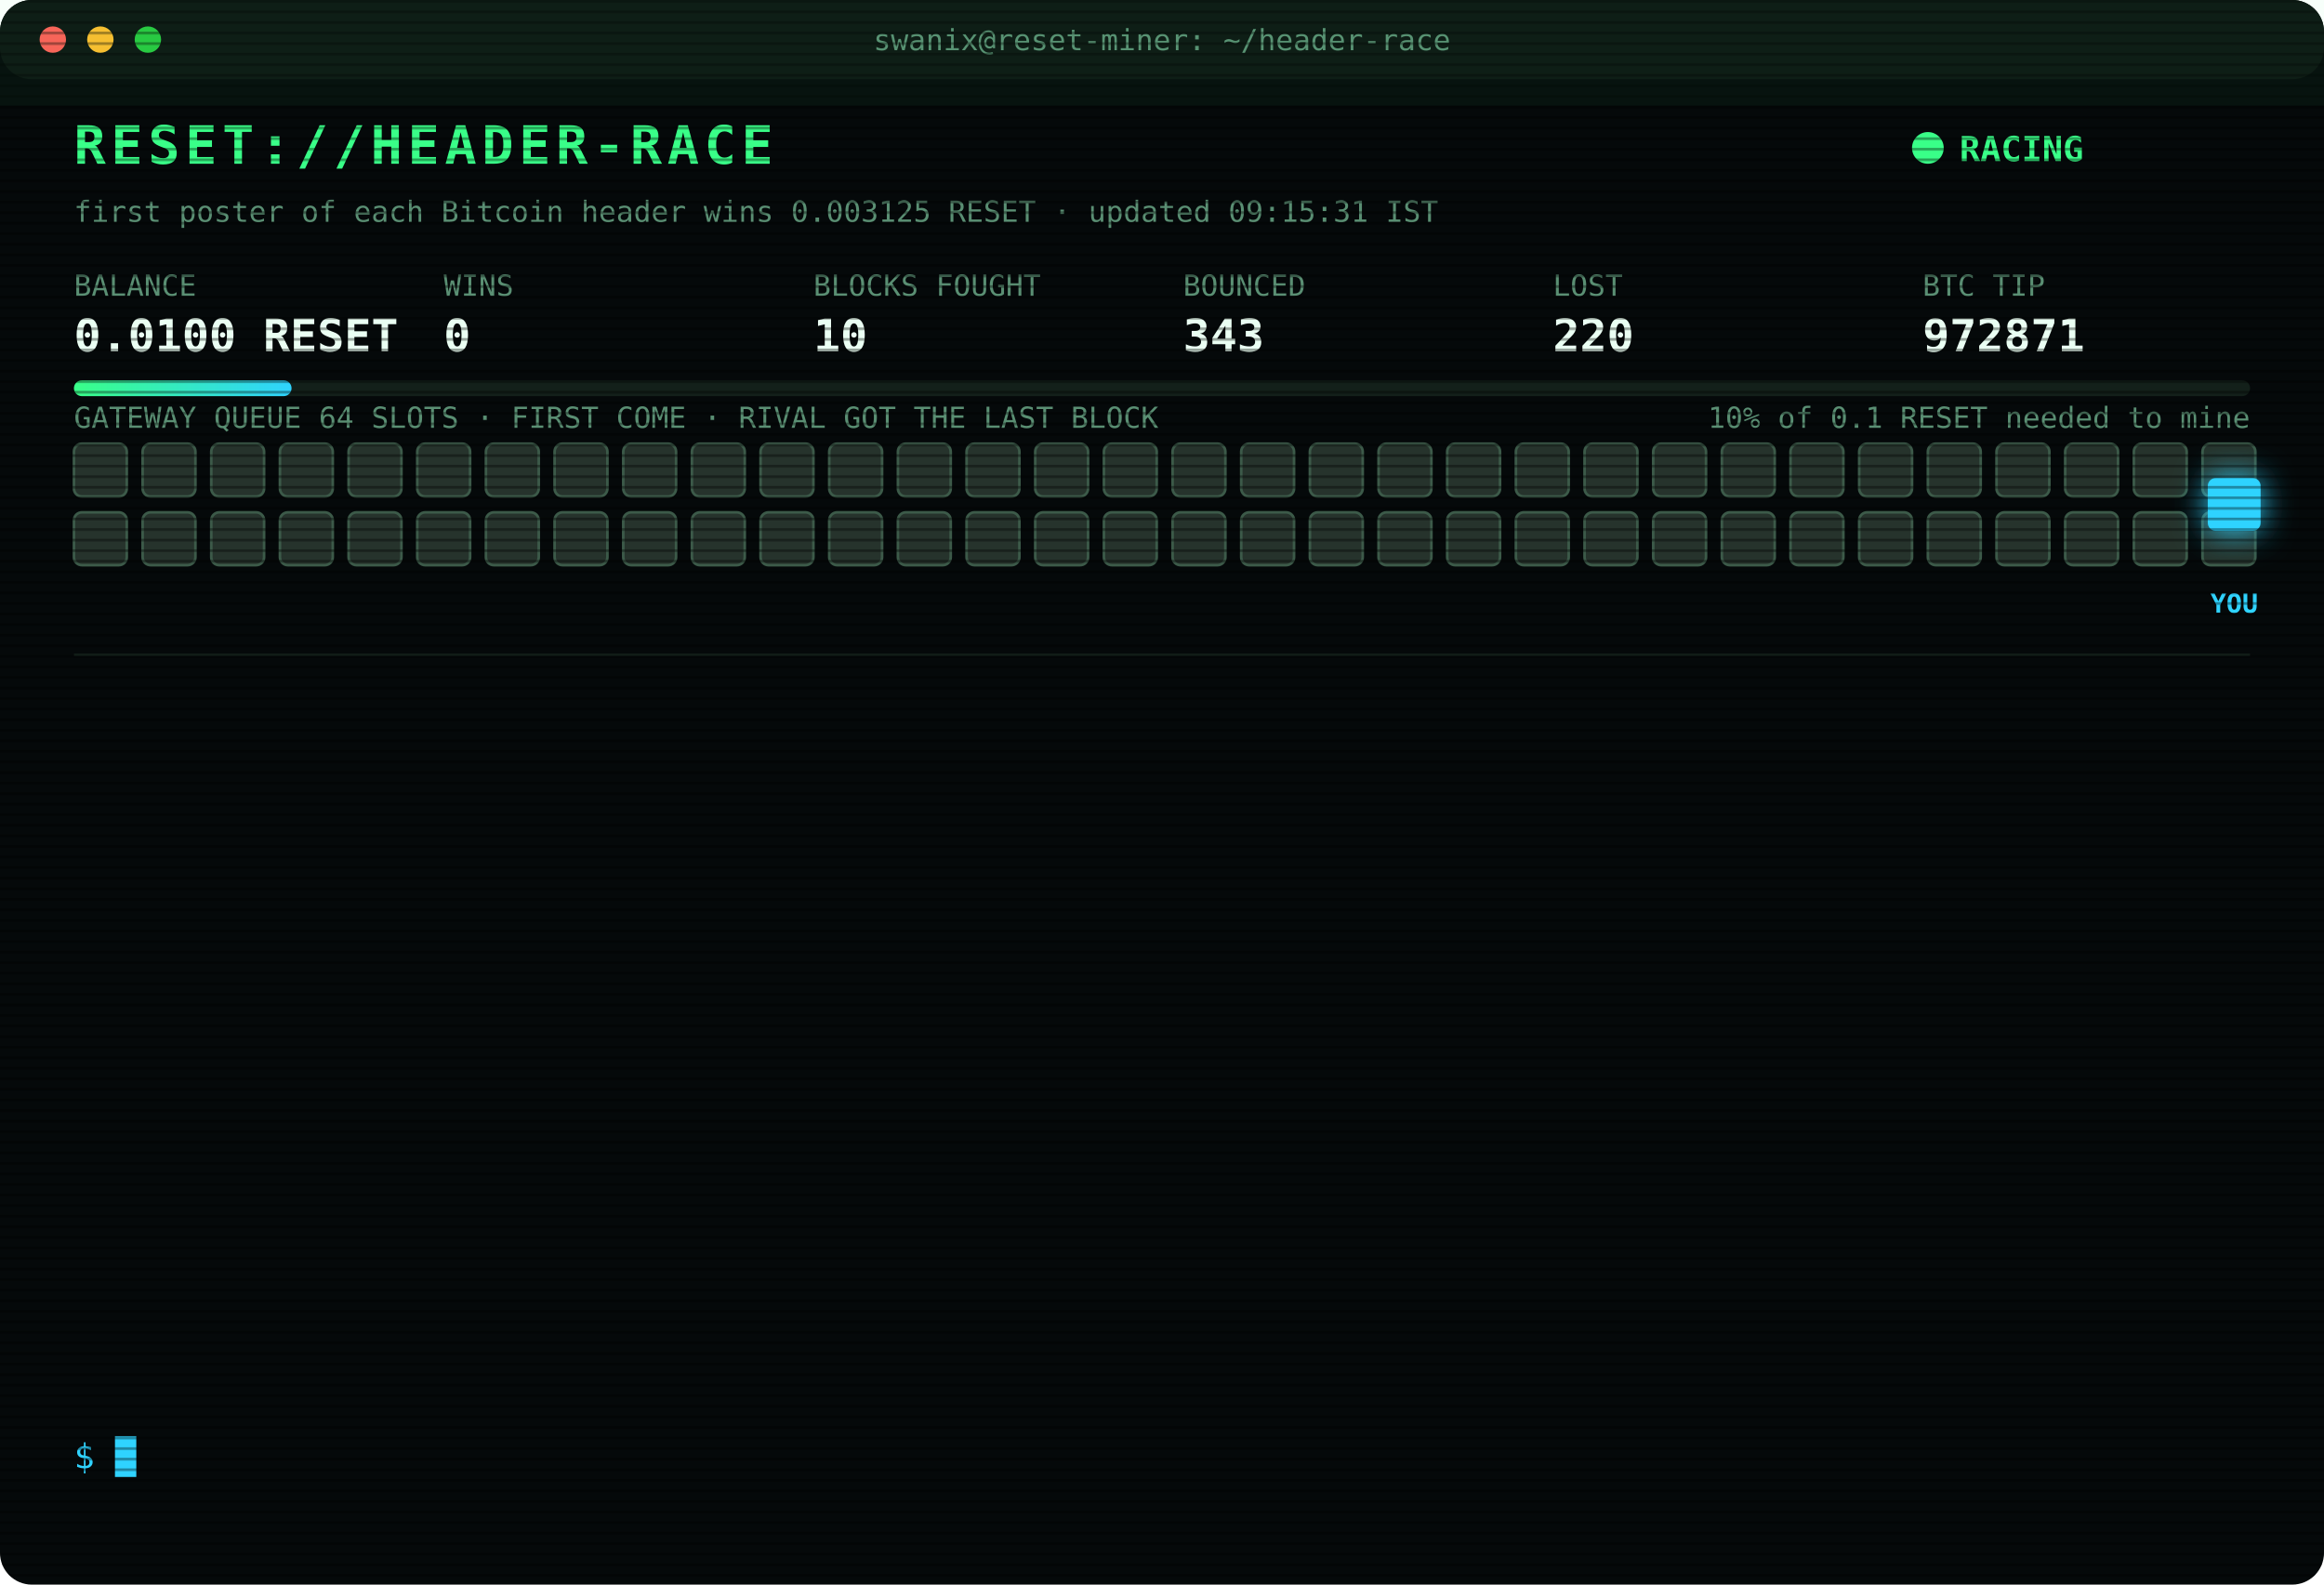
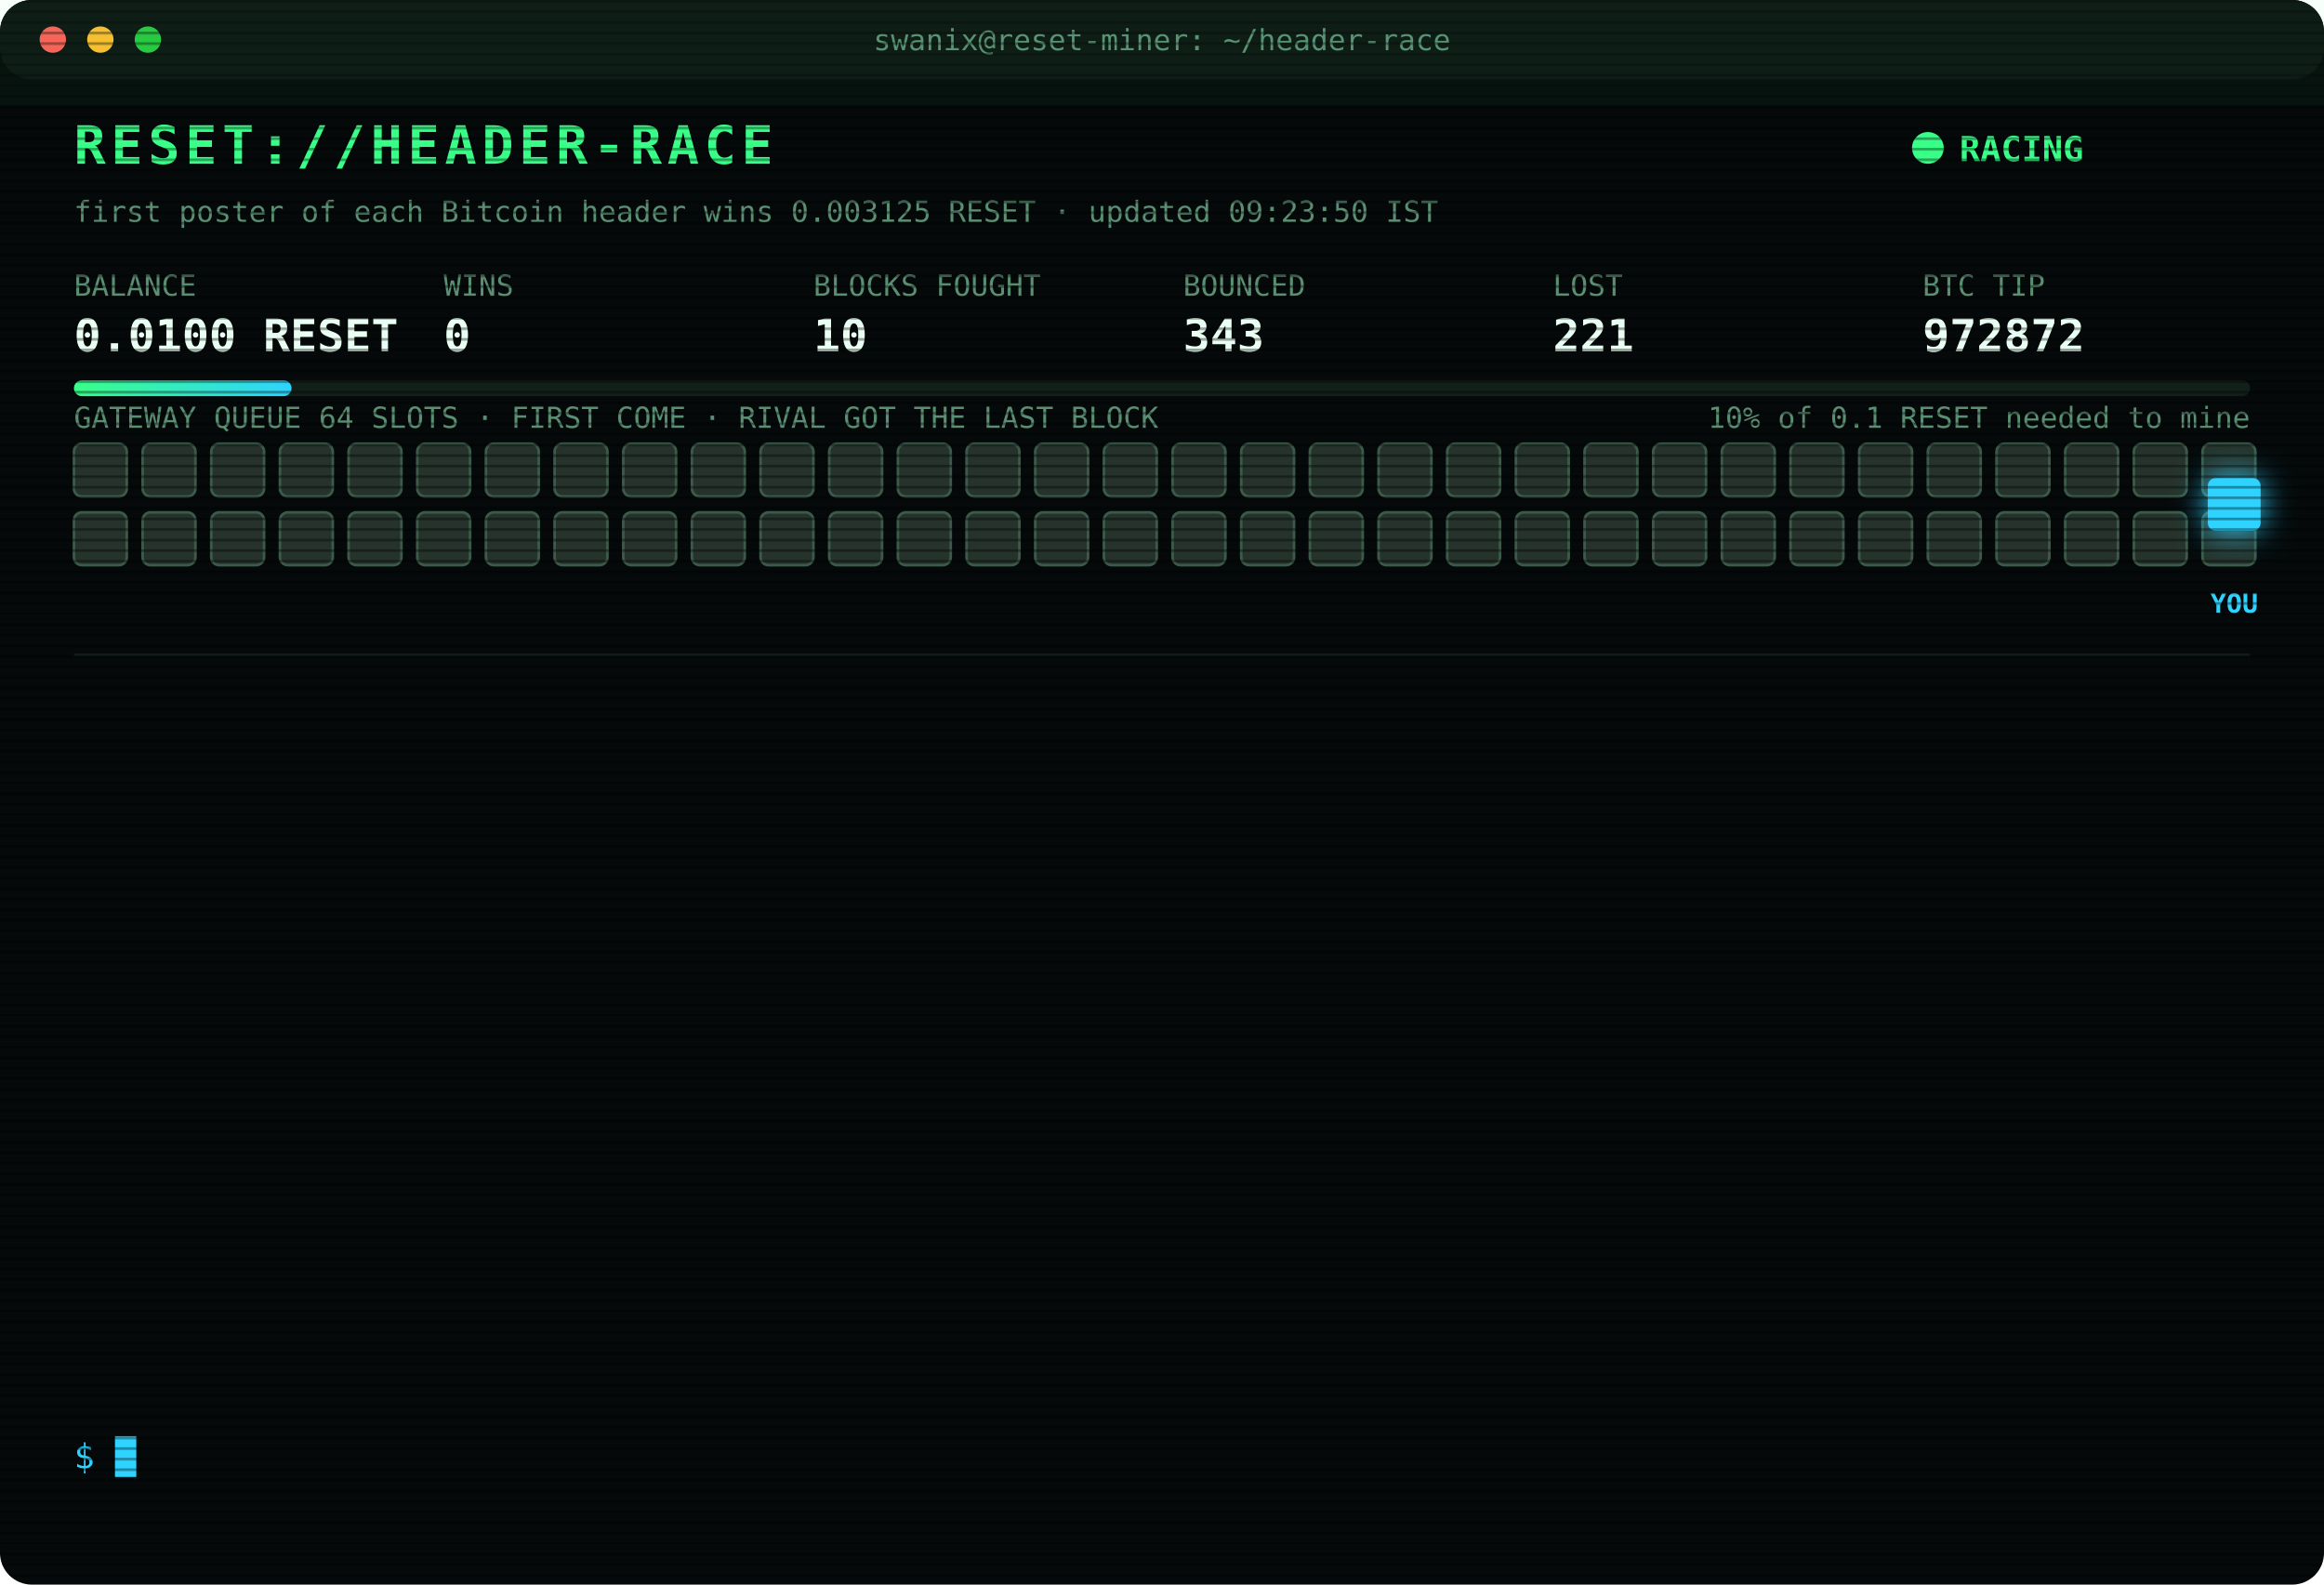
<svg xmlns="http://www.w3.org/2000/svg" width="880" height="600" viewBox="0 0 880 600" font-family="ui-monospace,SFMono-Regular,Menlo,Consolas,monospace">
  <style>
text{font-size:13px;fill:#7CFFB2}
.title{font-size:20px;font-weight:700;fill:#39FF88;letter-spacing:2px;animation:glitch 3s infinite steps(1)}
.sub{fill:#2fd3ff}.k{fill:#5a8f73;font-size:11px}.v{font-size:17px;font-weight:700;fill:#eafff3}
.ts{fill:#3f6b56}.boot{fill:#2fd3ff}.dim{fill:#5a8f73}.bad{fill:#ff4d6d}.warn{fill:#ffd23f}.mag{fill:#ff5cf0}.win{fill:#39FF88;font-weight:700}
.tag{font-size:10px;fill:#2fd3ff;font-weight:700}
.rival{fill:#26332c;stroke:#3c5a49;animation:jam 1.2s infinite alternate}
.idle{fill:#141c18;stroke:#22302a;animation:breathe 4s infinite}
.me{fill:#2fd3ff;filter:drop-shadow(0 0 6px #2fd3ff)}
.hover{animation:nudge 1.1s infinite ease-in-out}.bounce{animation:kick 1.4s infinite}
.ln{opacity:0;animation:in .4s forwards}
.cur{animation:blink 1s infinite steps(1)}
.scan{animation:scan 6s infinite linear}
.led{animation:blink 1.4s infinite}
@keyframes in{from{opacity:0;transform:translateX(-6px)}to{opacity:1;transform:none}}
@keyframes blink{50%{opacity:0}}
@keyframes jam{to{fill:#33463b}}
@keyframes breathe{50%{opacity:.4}}
@keyframes nudge{50%{transform:translateX(-10px)}}
@keyframes kick{0%,100%{transform:none}30%{transform:translateX(-14px)}55%{transform:translateX(10px) translateY(-6px)}}
@keyframes glitch{0%,92%{transform:none}93%{transform:translateX(2px);fill:#ff4d6d}95%{transform:translateX(-2px);fill:#2fd3ff}97%{transform:none}}
@keyframes scan{from{transform:translateY(-40px)}to{transform:translateY(600px)}}
</style>
  <defs>
    <pattern id="sl" width="4" height="4" patternUnits="userSpaceOnUse">
      <rect width="4" height="1" fill="#000" opacity=".35" />
    </pattern>
    <linearGradient id="bar">
      <stop offset="0" stop-color="#39FF88" />
      <stop offset="1" stop-color="#2fd3ff" />
    </linearGradient>
  </defs>
  <rect width="880" height="600" rx="12" fill="#05090a" />
  <rect width="880" height="30" rx="12" fill="#0d1512" />
  <circle cx="20" cy="15" r="5" fill="#ff5f57" />
  <circle cx="38" cy="15" r="5" fill="#febc2e" />
  <circle cx="56" cy="15" r="5" fill="#28c840" />
  <text x="440" y="19" text-anchor="middle" class="k">swanix@reset-miner: ~/header-race</text>
  <text x="28" y="62" class="title">RESET://HEADER-RACE</text>
  <circle class="led" cx="730" cy="56" r="6" fill="#39FF88" />
  <text x="742" y="61" class="win">RACING</text>
-   <text x="28" y="84" class="k">first poster of each Bitcoin header wins 0.003125 RESET · updated 09:15:31 IST</text>
+   <text x="28" y="84" class="k">first poster of each Bitcoin header wins 0.003125 RESET · updated 09:23:50 IST</text>
  <text x="28" y="112" class="k">BALANCE</text>
  <text x="28" y="133" class="v">0.0100 RESET</text>
  <text x="168" y="112" class="k">WINS</text>
  <text x="168" y="133" class="v">0</text>
  <text x="308" y="112" class="k">BLOCKS FOUGHT</text>
  <text x="308" y="133" class="v">10</text>
  <text x="448" y="112" class="k">BOUNCED</text>
  <text x="448" y="133" class="v">343</text>
  <text x="588" y="112" class="k">LOST</text>
-   <text x="588" y="133" class="v">220</text>
+   <text x="588" y="133" class="v">221</text>
  <text x="728" y="112" class="k">BTC TIP</text>
-   <text x="728" y="133" class="v">972871</text>
+   <text x="728" y="133" class="v">972872</text>
  <rect x="28" y="144" width="824" height="6" rx="3" fill="#13201a" />
  <rect x="28" y="144" width="82.4" height="6" rx="3" fill="url(#bar)" />
  <text x="852" y="162" text-anchor="end" class="k">10% of 0.1 RESET needed to mine</text>
  <text x="28" y="162" class="k">GATEWAY QUEUE 64 SLOTS · FIRST COME · RIVAL GOT THE LAST BLOCK</text>
  <rect class="rival" x="28" y="168" width="20" height="20" rx="3" style="animation-delay:0.00s" />
  <rect class="rival" x="54" y="168" width="20" height="20" rx="3" style="animation-delay:0.05s" />
  <rect class="rival" x="80" y="168" width="20" height="20" rx="3" style="animation-delay:0.10s" />
  <rect class="rival" x="106" y="168" width="20" height="20" rx="3" style="animation-delay:0.15s" />
  <rect class="rival" x="132" y="168" width="20" height="20" rx="3" style="animation-delay:0.20s" />
  <rect class="rival" x="158" y="168" width="20" height="20" rx="3" style="animation-delay:0.25s" />
  <rect class="rival" x="184" y="168" width="20" height="20" rx="3" style="animation-delay:0.30s" />
  <rect class="rival" x="210" y="168" width="20" height="20" rx="3" style="animation-delay:0.35s" />
  <rect class="rival" x="236" y="168" width="20" height="20" rx="3" style="animation-delay:0.40s" />
  <rect class="rival" x="262" y="168" width="20" height="20" rx="3" style="animation-delay:0.45s" />
  <rect class="rival" x="288" y="168" width="20" height="20" rx="3" style="animation-delay:0.50s" />
  <rect class="rival" x="314" y="168" width="20" height="20" rx="3" style="animation-delay:0.55s" />
  <rect class="rival" x="340" y="168" width="20" height="20" rx="3" style="animation-delay:0.60s" />
  <rect class="rival" x="366" y="168" width="20" height="20" rx="3" style="animation-delay:0.65s" />
  <rect class="rival" x="392" y="168" width="20" height="20" rx="3" style="animation-delay:0.70s" />
  <rect class="rival" x="418" y="168" width="20" height="20" rx="3" style="animation-delay:0.75s" />
  <rect class="rival" x="444" y="168" width="20" height="20" rx="3" style="animation-delay:0.80s" />
  <rect class="rival" x="470" y="168" width="20" height="20" rx="3" style="animation-delay:0.85s" />
  <rect class="rival" x="496" y="168" width="20" height="20" rx="3" style="animation-delay:0.90s" />
  <rect class="rival" x="522" y="168" width="20" height="20" rx="3" style="animation-delay:0.95s" />
  <rect class="rival" x="548" y="168" width="20" height="20" rx="3" style="animation-delay:1.00s" />
  <rect class="rival" x="574" y="168" width="20" height="20" rx="3" style="animation-delay:1.05s" />
  <rect class="rival" x="600" y="168" width="20" height="20" rx="3" style="animation-delay:1.10s" />
  <rect class="rival" x="626" y="168" width="20" height="20" rx="3" style="animation-delay:1.15s" />
  <rect class="rival" x="652" y="168" width="20" height="20" rx="3" style="animation-delay:1.20s" />
  <rect class="rival" x="678" y="168" width="20" height="20" rx="3" style="animation-delay:1.25s" />
  <rect class="rival" x="704" y="168" width="20" height="20" rx="3" style="animation-delay:1.30s" />
  <rect class="rival" x="730" y="168" width="20" height="20" rx="3" style="animation-delay:1.35s" />
  <rect class="rival" x="756" y="168" width="20" height="20" rx="3" style="animation-delay:1.40s" />
  <rect class="rival" x="782" y="168" width="20" height="20" rx="3" style="animation-delay:1.45s" />
  <rect class="rival" x="808" y="168" width="20" height="20" rx="3" style="animation-delay:1.50s" />
  <rect class="rival" x="834" y="168" width="20" height="20" rx="3" style="animation-delay:1.55s" />
  <rect class="rival" x="28" y="194" width="20" height="20" rx="3" style="animation-delay:1.60s" />
  <rect class="rival" x="54" y="194" width="20" height="20" rx="3" style="animation-delay:1.65s" />
  <rect class="rival" x="80" y="194" width="20" height="20" rx="3" style="animation-delay:1.70s" />
  <rect class="rival" x="106" y="194" width="20" height="20" rx="3" style="animation-delay:1.75s" />
  <rect class="rival" x="132" y="194" width="20" height="20" rx="3" style="animation-delay:1.80s" />
  <rect class="rival" x="158" y="194" width="20" height="20" rx="3" style="animation-delay:1.85s" />
  <rect class="rival" x="184" y="194" width="20" height="20" rx="3" style="animation-delay:1.90s" />
  <rect class="rival" x="210" y="194" width="20" height="20" rx="3" style="animation-delay:1.95s" />
  <rect class="rival" x="236" y="194" width="20" height="20" rx="3" style="animation-delay:2.00s" />
  <rect class="rival" x="262" y="194" width="20" height="20" rx="3" style="animation-delay:2.05s" />
  <rect class="rival" x="288" y="194" width="20" height="20" rx="3" style="animation-delay:2.10s" />
  <rect class="rival" x="314" y="194" width="20" height="20" rx="3" style="animation-delay:2.15s" />
  <rect class="rival" x="340" y="194" width="20" height="20" rx="3" style="animation-delay:2.20s" />
  <rect class="rival" x="366" y="194" width="20" height="20" rx="3" style="animation-delay:2.25s" />
  <rect class="rival" x="392" y="194" width="20" height="20" rx="3" style="animation-delay:2.30s" />
  <rect class="rival" x="418" y="194" width="20" height="20" rx="3" style="animation-delay:2.35s" />
  <rect class="rival" x="444" y="194" width="20" height="20" rx="3" style="animation-delay:2.40s" />
  <rect class="rival" x="470" y="194" width="20" height="20" rx="3" style="animation-delay:2.45s" />
  <rect class="rival" x="496" y="194" width="20" height="20" rx="3" style="animation-delay:2.50s" />
  <rect class="rival" x="522" y="194" width="20" height="20" rx="3" style="animation-delay:2.55s" />
  <rect class="rival" x="548" y="194" width="20" height="20" rx="3" style="animation-delay:2.60s" />
  <rect class="rival" x="574" y="194" width="20" height="20" rx="3" style="animation-delay:2.65s" />
  <rect class="rival" x="600" y="194" width="20" height="20" rx="3" style="animation-delay:2.70s" />
  <rect class="rival" x="626" y="194" width="20" height="20" rx="3" style="animation-delay:2.75s" />
  <rect class="rival" x="652" y="194" width="20" height="20" rx="3" style="animation-delay:2.80s" />
  <rect class="rival" x="678" y="194" width="20" height="20" rx="3" style="animation-delay:2.85s" />
  <rect class="rival" x="704" y="194" width="20" height="20" rx="3" style="animation-delay:2.90s" />
  <rect class="rival" x="730" y="194" width="20" height="20" rx="3" style="animation-delay:2.95s" />
  <rect class="rival" x="756" y="194" width="20" height="20" rx="3" style="animation-delay:3.00s" />
  <rect class="rival" x="782" y="194" width="20" height="20" rx="3" style="animation-delay:3.05s" />
  <rect class="rival" x="808" y="194" width="20" height="20" rx="3" style="animation-delay:3.10s" />
  <rect class="rival" x="834" y="194" width="20" height="20" rx="3" style="animation-delay:3.15s" />
  <g class="hover">
    <rect class="me" x="836" y="181" width="20" height="20" rx="3" />
    <text class="tag" x="846" y="232" text-anchor="middle">YOU</text>
  </g>
  <line x1="28" x2="852" y1="248" y2="248" stroke="#13201a" />
  <g class="ln" style="animation-delay:0.40s">
-     <text x="28" y="270" class="ts">07:16:51</text>
-     <text x="104" y="270" class="bad">[LOST] #972857 taken by a rival miner</text>
+     <text x="28" y="270" class="ts">07:27:34</text>
+     <text x="104" y="270" class="bad">[LOST] #972858 taken by a rival miner</text>
  </g>
  <g class="ln" style="animation-delay:0.65s">
-     <text x="28" y="292" class="ts">07:27:34</text>
-     <text x="104" y="292" class="bad">[LOST] #972858 taken by a rival miner</text>
+     <text x="28" y="292" class="ts">07:34:38</text>
+     <text x="104" y="292" class="bad">[LOST] #972859 taken by a rival miner</text>
  </g>
  <g class="ln" style="animation-delay:0.90s">
-     <text x="28" y="314" class="ts">07:34:38</text>
-     <text x="104" y="314" class="bad">[LOST] #972859 taken by a rival miner</text>
+     <text x="28" y="314" class="ts">07:38:28</text>
+     <text x="104" y="314" class="bad">[LOST] #972860 taken by a rival miner</text>
  </g>
  <g class="ln" style="animation-delay:1.15s">
-     <text x="28" y="336" class="ts">07:38:28</text>
-     <text x="104" y="336" class="bad">[LOST] #972860 taken by a rival miner</text>
+     <text x="28" y="336" class="ts">07:40:30</text>
+     <text x="104" y="336" class="dim">[STINT END] calls 768 · wins 0</text>
  </g>
  <g class="ln" style="animation-delay:1.40s">
-     <text x="28" y="358" class="ts">07:40:30</text>
-     <text x="104" y="358" class="dim">[STINT END] calls 768 · wins 0</text>
+     <text x="28" y="358" class="ts">07:45:23</text>
+     <text x="104" y="358" class="boot">[BOOT] racer v3 online · 3 feeds · stint 340m</text>
  </g>
  <g class="ln" style="animation-delay:1.65s">
-     <text x="28" y="380" class="ts">07:45:23</text>
-     <text x="104" y="380" class="boot">[BOOT] racer v3 online · 3 feeds · stint 340m</text>
+     <text x="28" y="380" class="ts">08:11:29</text>
+     <text x="104" y="380" class="bad">[LOST] #972862 taken by a rival miner</text>
  </g>
  <g class="ln" style="animation-delay:1.90s">
-     <text x="28" y="402" class="ts">08:11:29</text>
-     <text x="104" y="402" class="bad">[LOST] #972862 taken by a rival miner</text>
+     <text x="28" y="402" class="ts">08:27:46</text>
+     <text x="104" y="402" class="bad">[LOST] #972864 taken by a rival miner</text>
  </g>
  <g class="ln" style="animation-delay:2.15s">
-     <text x="28" y="424" class="ts">08:27:46</text>
-     <text x="104" y="424" class="bad">[LOST] #972864 taken by a rival miner</text>
+     <text x="28" y="424" class="ts">08:30:15</text>
+     <text x="104" y="424" class="bad">[LOST] #972865 taken by a rival miner</text>
  </g>
  <g class="ln" style="animation-delay:2.40s">
-     <text x="28" y="446" class="ts">08:30:15</text>
-     <text x="104" y="446" class="bad">[LOST] #972865 taken by a rival miner</text>
+     <text x="28" y="446" class="ts">08:35:52</text>
+     <text x="104" y="446" class="bad">[LOST] #972866 taken by a rival miner</text>
  </g>
  <g class="ln" style="animation-delay:2.65s">
-     <text x="28" y="468" class="ts">08:35:52</text>
-     <text x="104" y="468" class="bad">[LOST] #972866 taken by a rival miner</text>
+     <text x="28" y="468" class="ts">08:40:16</text>
+     <text x="104" y="468" class="bad">[LOST] #972868 taken by a rival miner</text>
  </g>
  <g class="ln" style="animation-delay:2.90s">
-     <text x="28" y="490" class="ts">08:40:16</text>
-     <text x="104" y="490" class="bad">[LOST] #972868 taken by a rival miner</text>
+     <text x="28" y="490" class="ts">08:52:25</text>
+     <text x="104" y="490" class="bad">[LOST] #972869 taken by a rival miner</text>
  </g>
  <g class="ln" style="animation-delay:3.15s">
-     <text x="28" y="512" class="ts">08:52:25</text>
-     <text x="104" y="512" class="bad">[LOST] #972869 taken by a rival miner</text>
+     <text x="28" y="512" class="ts">09:12:18</text>
+     <text x="104" y="512" class="bad">[LOST] #972871 taken by a rival miner</text>
  </g>
  <g class="ln" style="animation-delay:3.40s">
-     <text x="28" y="534" class="ts">09:12:18</text>
-     <text x="104" y="534" class="bad">[LOST] #972871 taken by a rival miner</text>
+     <text x="28" y="534" class="ts">09:23:50</text>
+     <text x="104" y="534" class="bad">[LOST] #972872 taken by a rival miner</text>
  </g>
  <text x="28" y="556" class="sub">$ <tspan class="cur">█</tspan>
  </text>
  <rect width="880" height="600" rx="12" fill="url(#sl)" pointer-events="none" />
  <rect class="scan" width="880" height="40" fill="#39FF88" opacity=".04" />
</svg>
